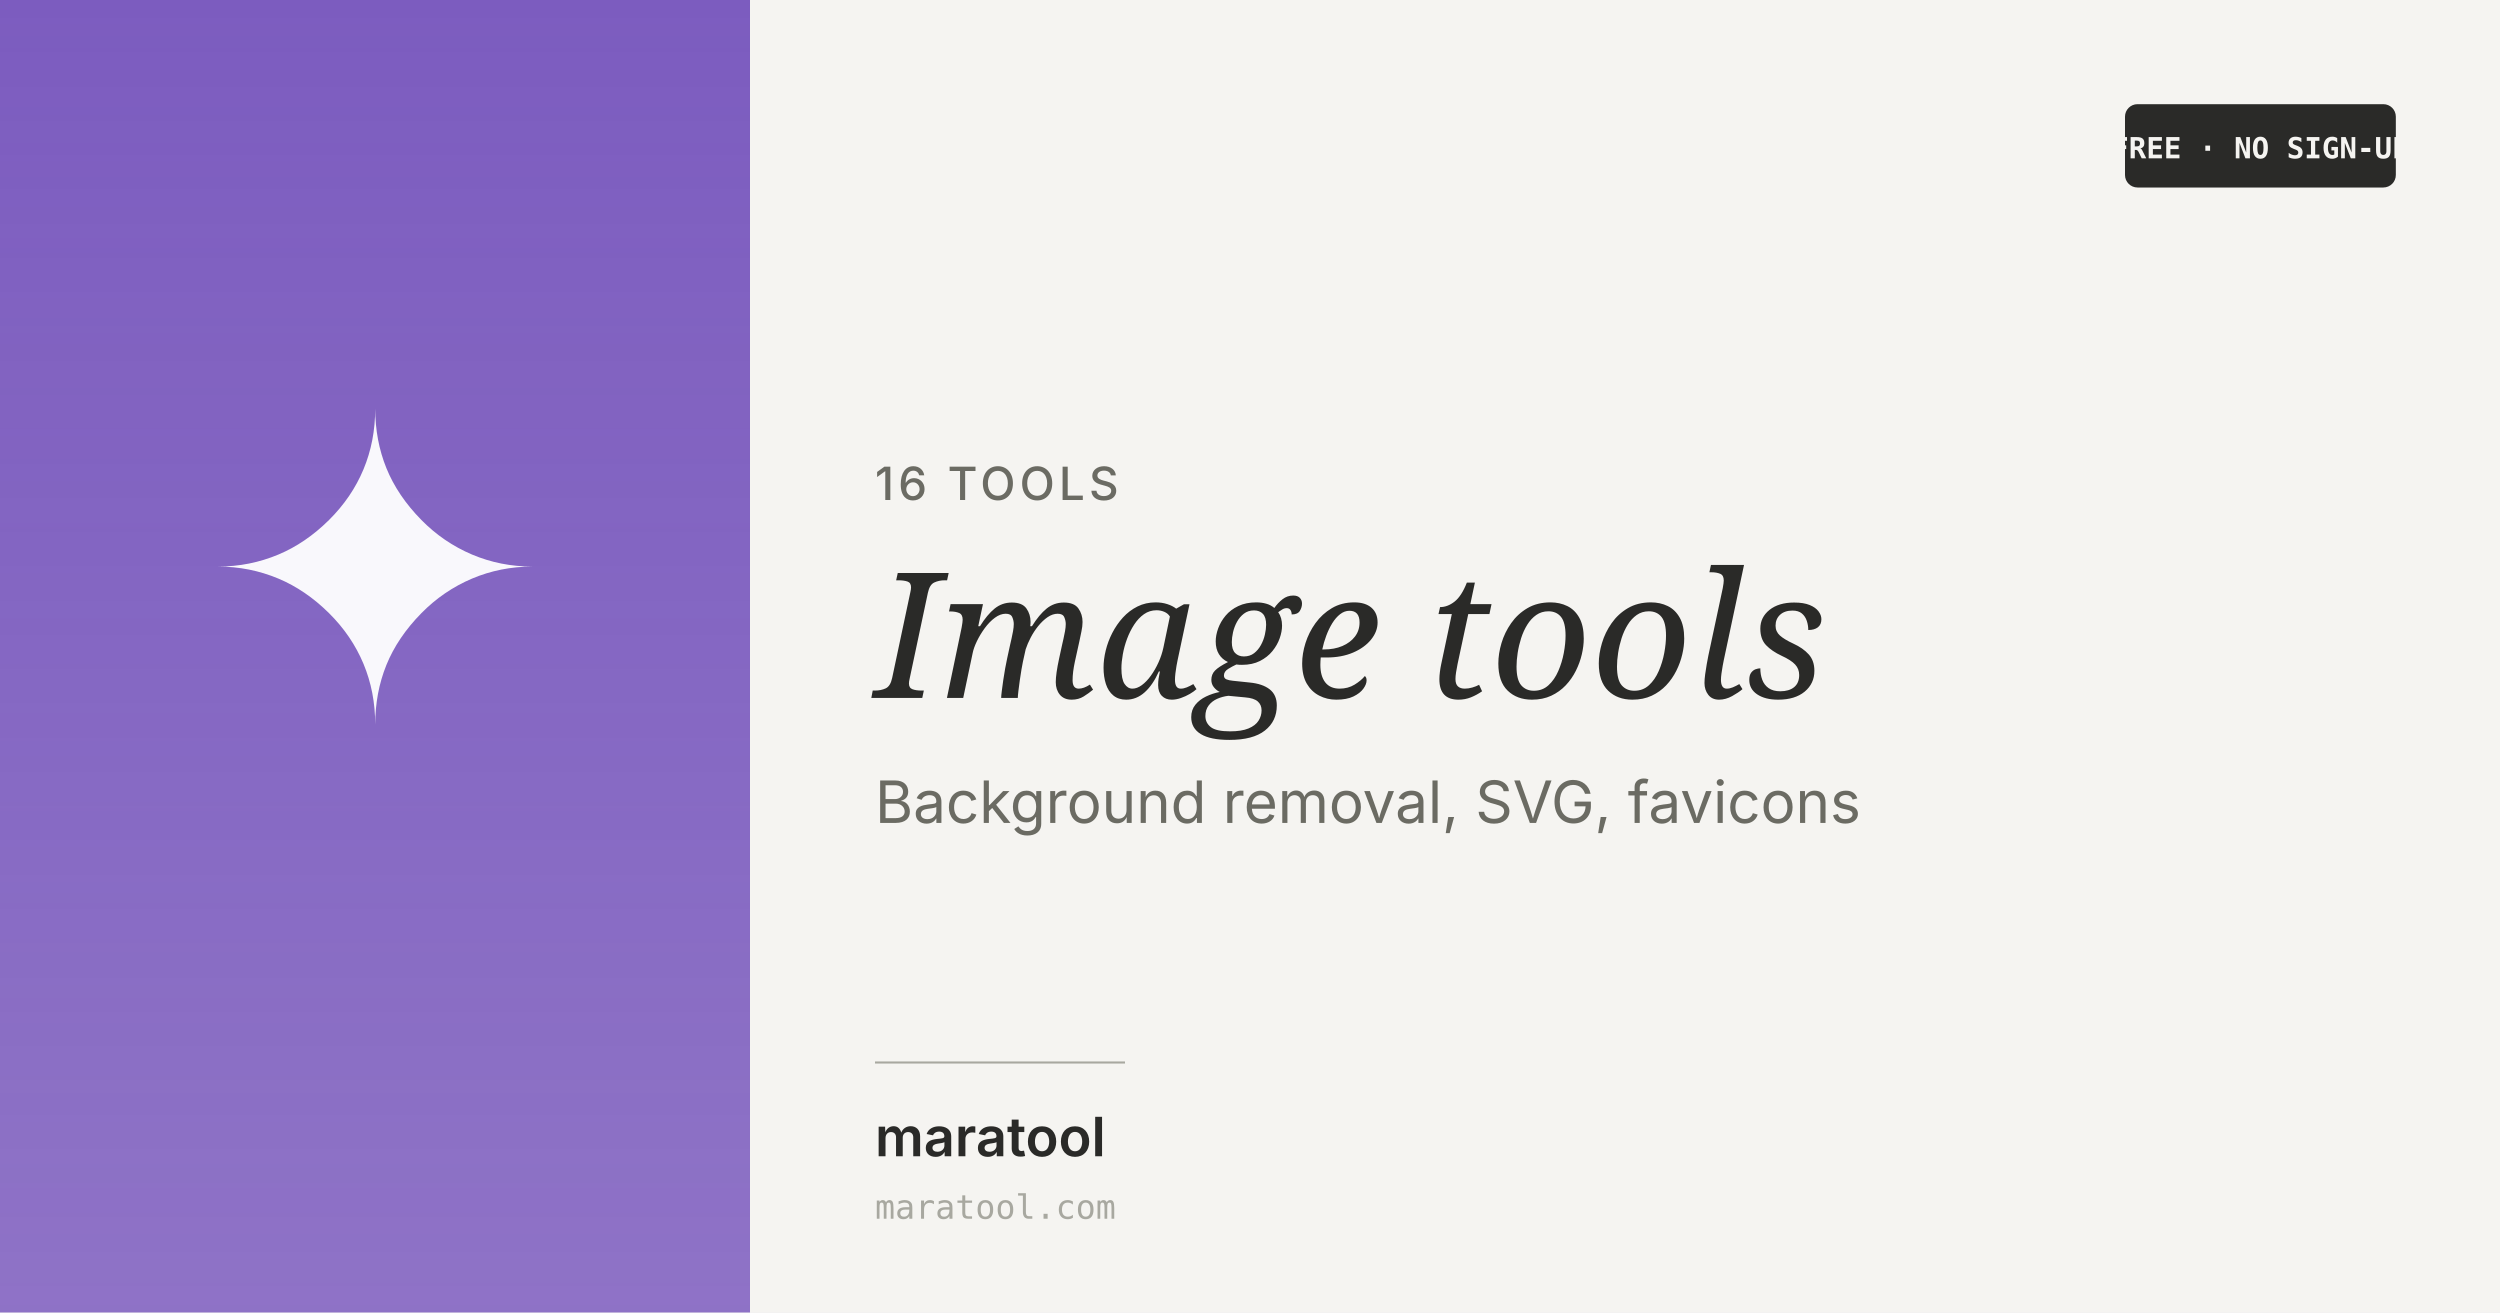
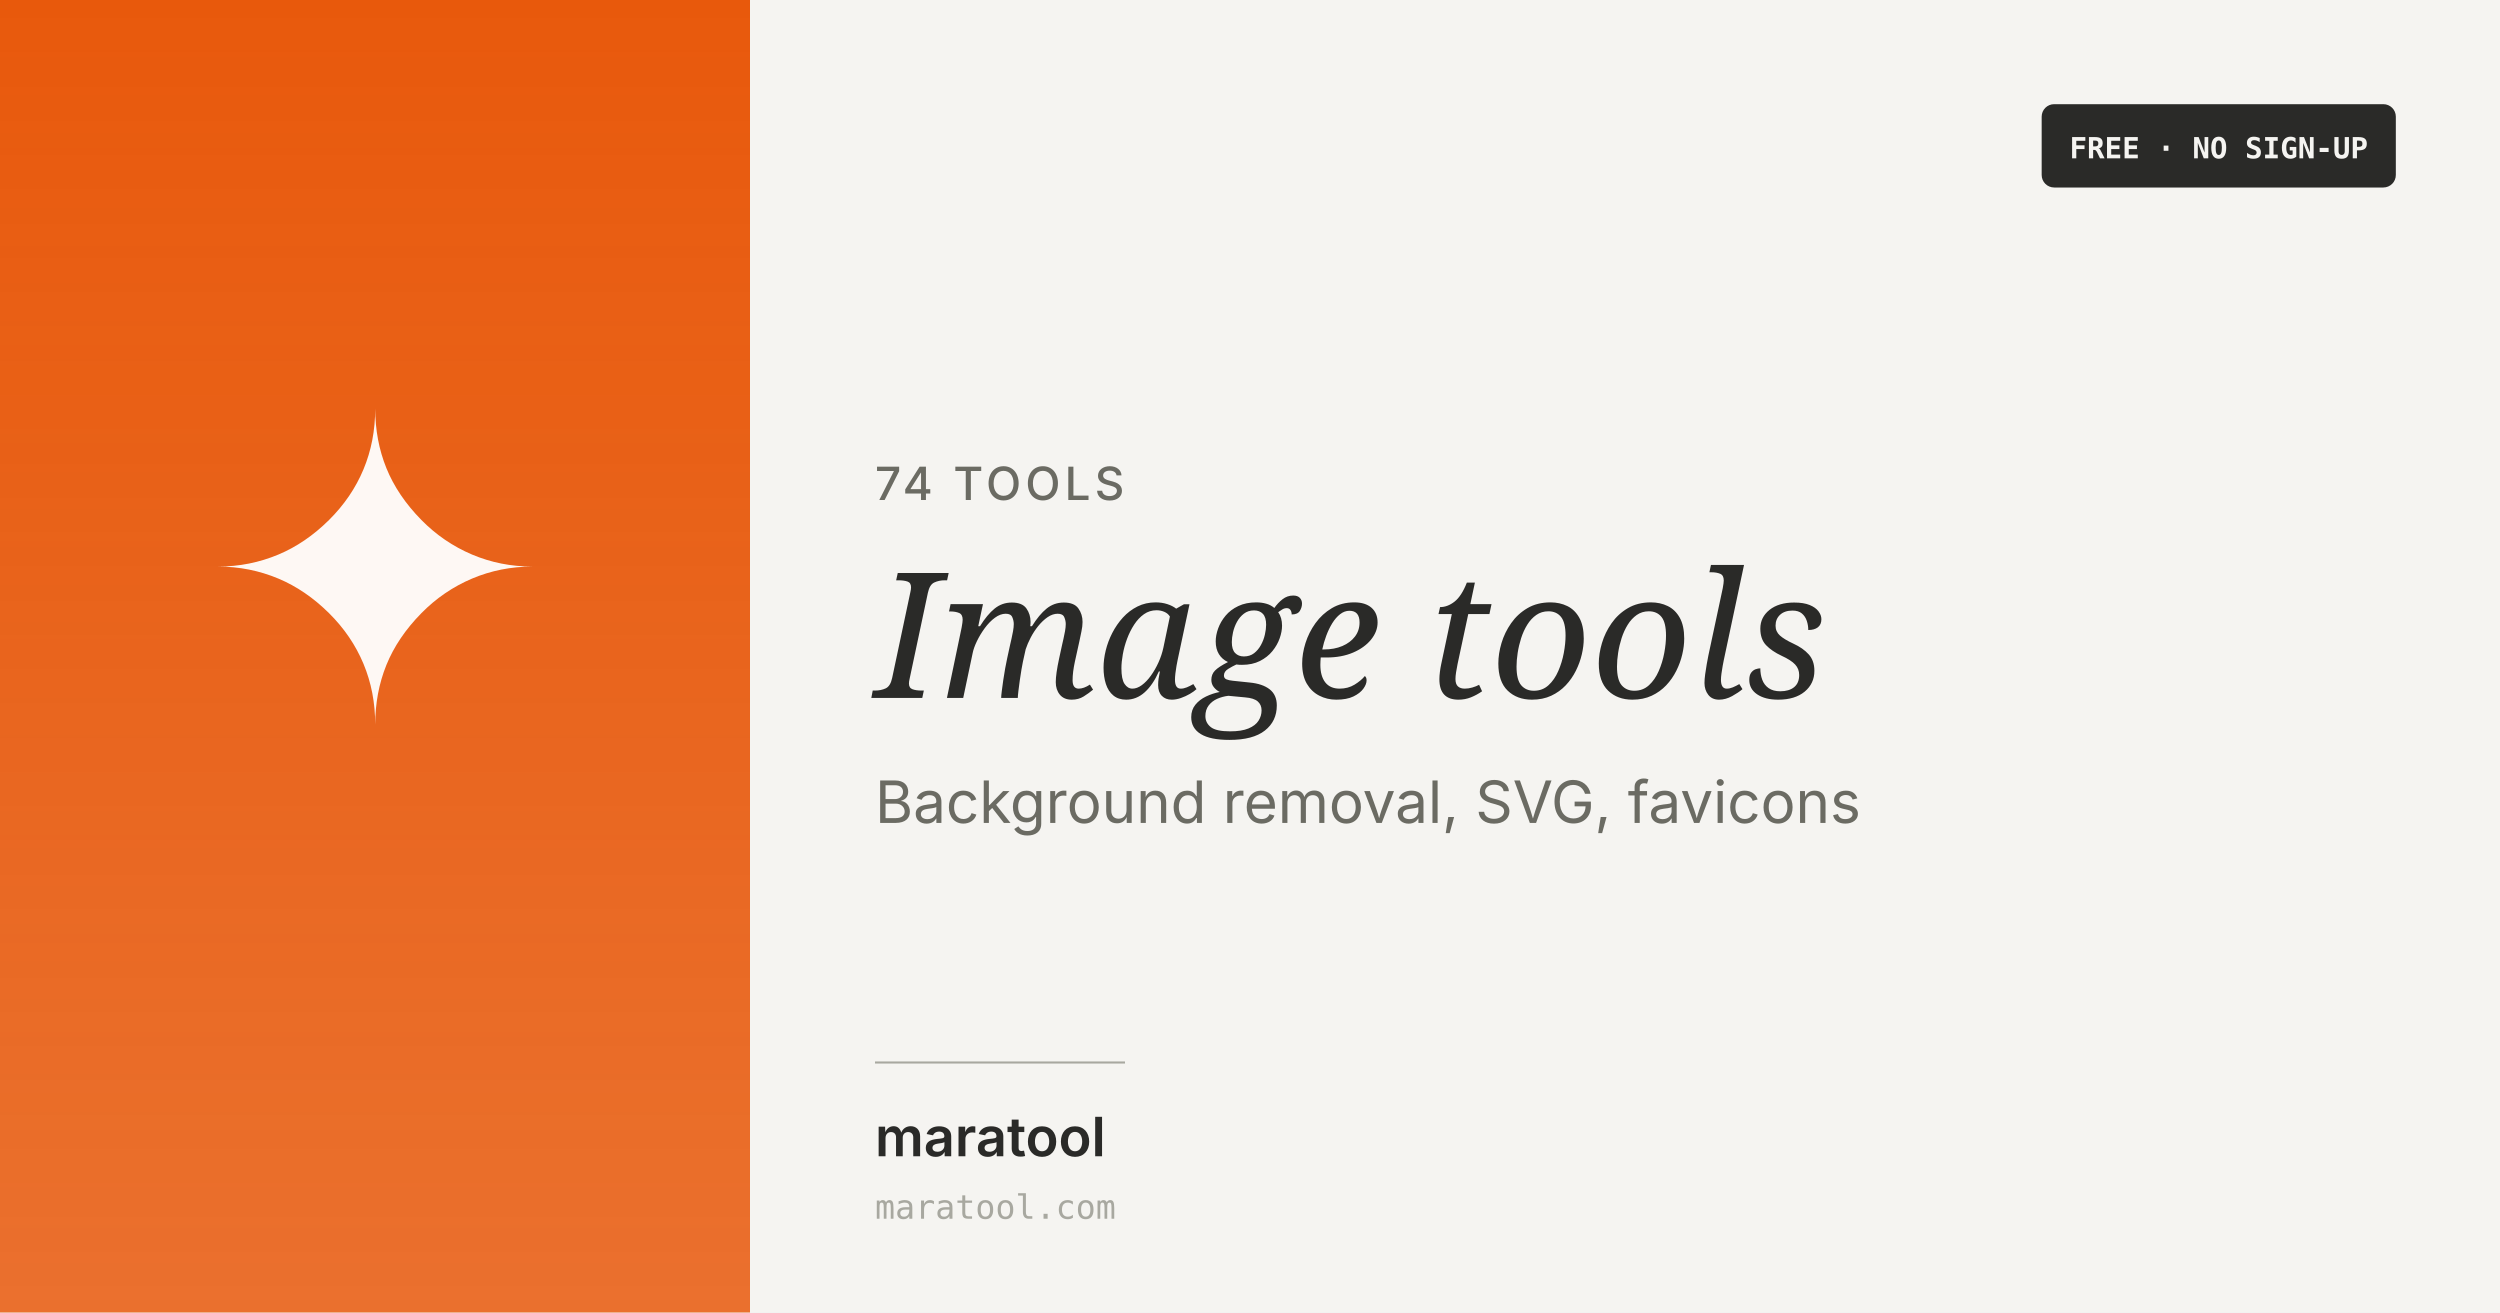
<svg xmlns="http://www.w3.org/2000/svg" width="1200" height="630" viewBox="0 0 1200 630">
  <defs>
    <linearGradient id="g" x1="0" y1="0" x2="0" y2="1">
-       <stop offset="0%" stop-color="#7c5cbf" stop-opacity="1" />
-       <stop offset="100%" stop-color="#7c5cbf" stop-opacity="0.85" />
+       <stop offset="0%" stop-color="#e8590c" stop-opacity="1" />
+       <stop offset="100%" stop-color="#e8590c" stop-opacity="0.85" />
    </linearGradient>
    <style>
      .h { font-family: 'Instrument Serif', Georgia, serif; font-style: italic; }
      .b { font-family: 'Inter', -apple-system, system-ui, sans-serif; }
      .mono { font-family: 'Fira Mono', 'Consolas', monospace; }
    </style>
  </defs>
  <rect width="1200" height="630" fill="#f5f4f1" />
  <rect x="0" y="0" width="360" height="630" fill="url(#g)" />
  <text x="180" y="345" font-size="200" fill="#ffffff" text-anchor="middle" font-family="Inter, system-ui, sans-serif" opacity="0.95">✦</text>
-   <text x="420" y="240" class="b" font-size="22" font-weight="500" fill="#6b6b63" letter-spacing="2">16 TOOLS</text>
+   <text x="420" y="240" class="b" font-size="22" font-weight="500" fill="#6b6b63" letter-spacing="2">74 TOOLS</text>
  <text x="420" y="335" class="h" font-size="84" fill="#2a2a28">Image tools</text>
  <text x="420" y="395" class="b" font-size="28" fill="#6b6b63">Background removal, SVG, favicons</text>
  <line x1="420" y1="510" x2="540" y2="510" stroke="#a8a8a0" stroke-width="1" />
  <text x="420" y="555" class="b" font-size="26" font-weight="600" fill="#2a2a28">maratool</text>
  <text x="420" y="585" class="mono" font-size="16" fill="#a8a8a0">maratool.com</text>
-   <rect x="1020" y="50" width="130" height="40" rx="6" fill="#2a2a28" />
-   <text x="1085" y="76" class="mono" font-size="14" font-weight="600" fill="#f5f4f1" text-anchor="middle">FREE · NO SIGN-UP</text>
+   <rect x="980" y="50" width="170" height="40" rx="6" fill="#2a2a28" />
+   <text x="1065" y="76" class="mono" font-size="14" font-weight="600" fill="#f5f4f1" text-anchor="middle">FREE · NO SIGN-UP</text>
</svg>
